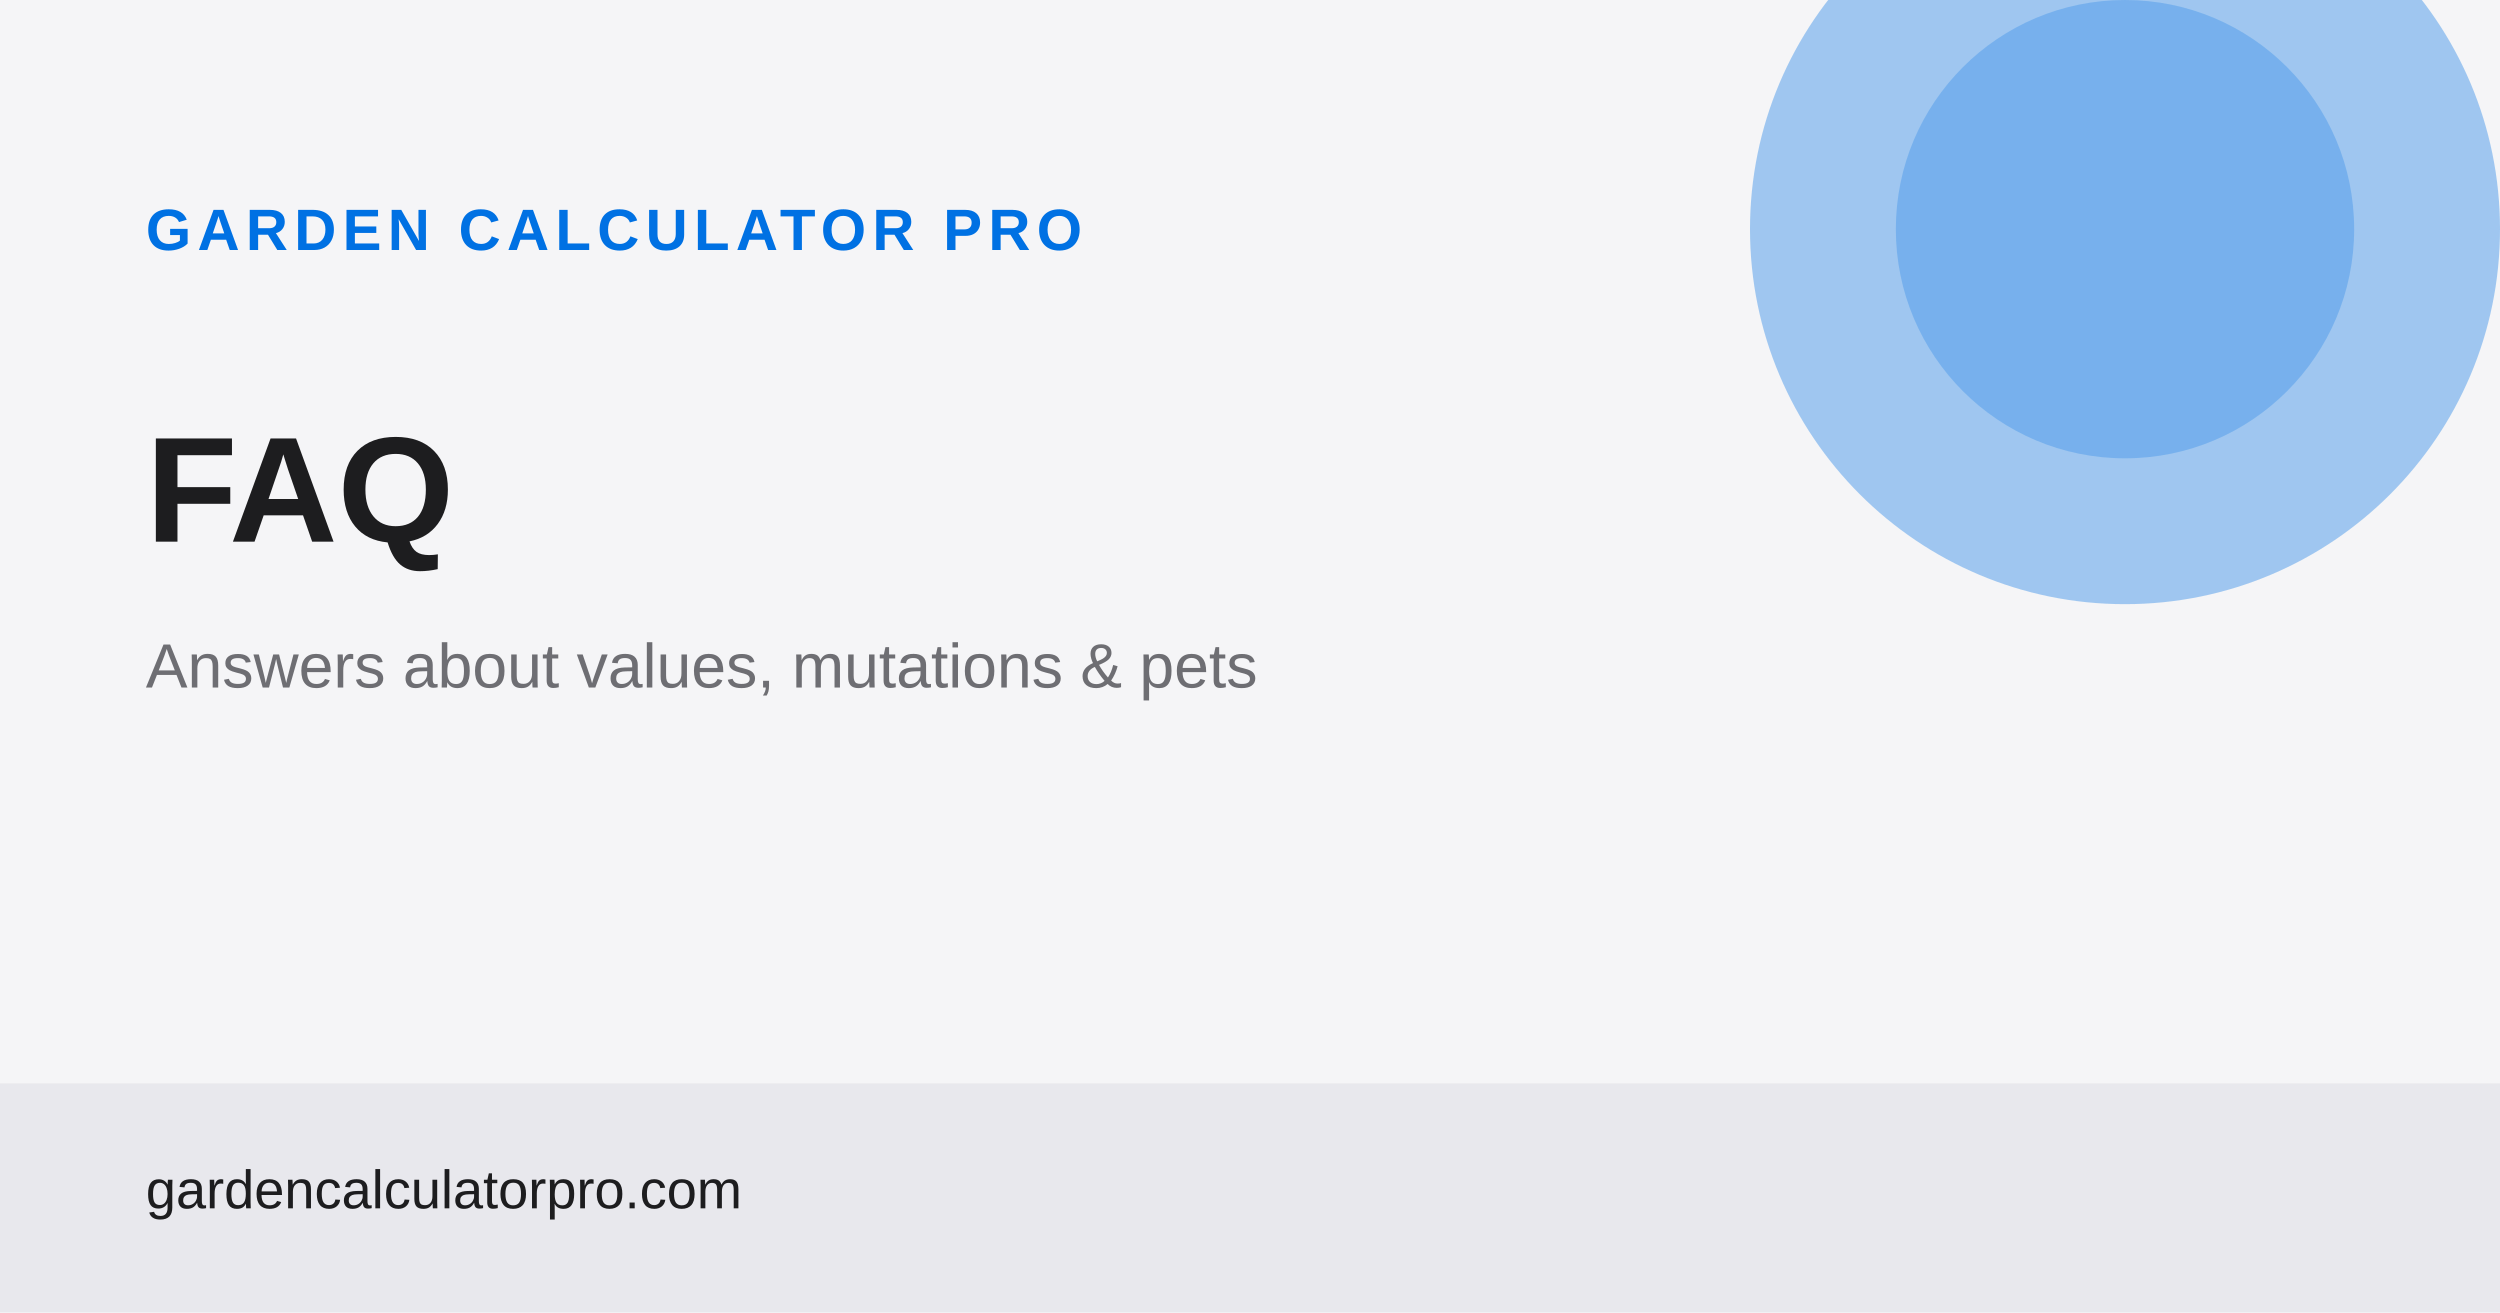
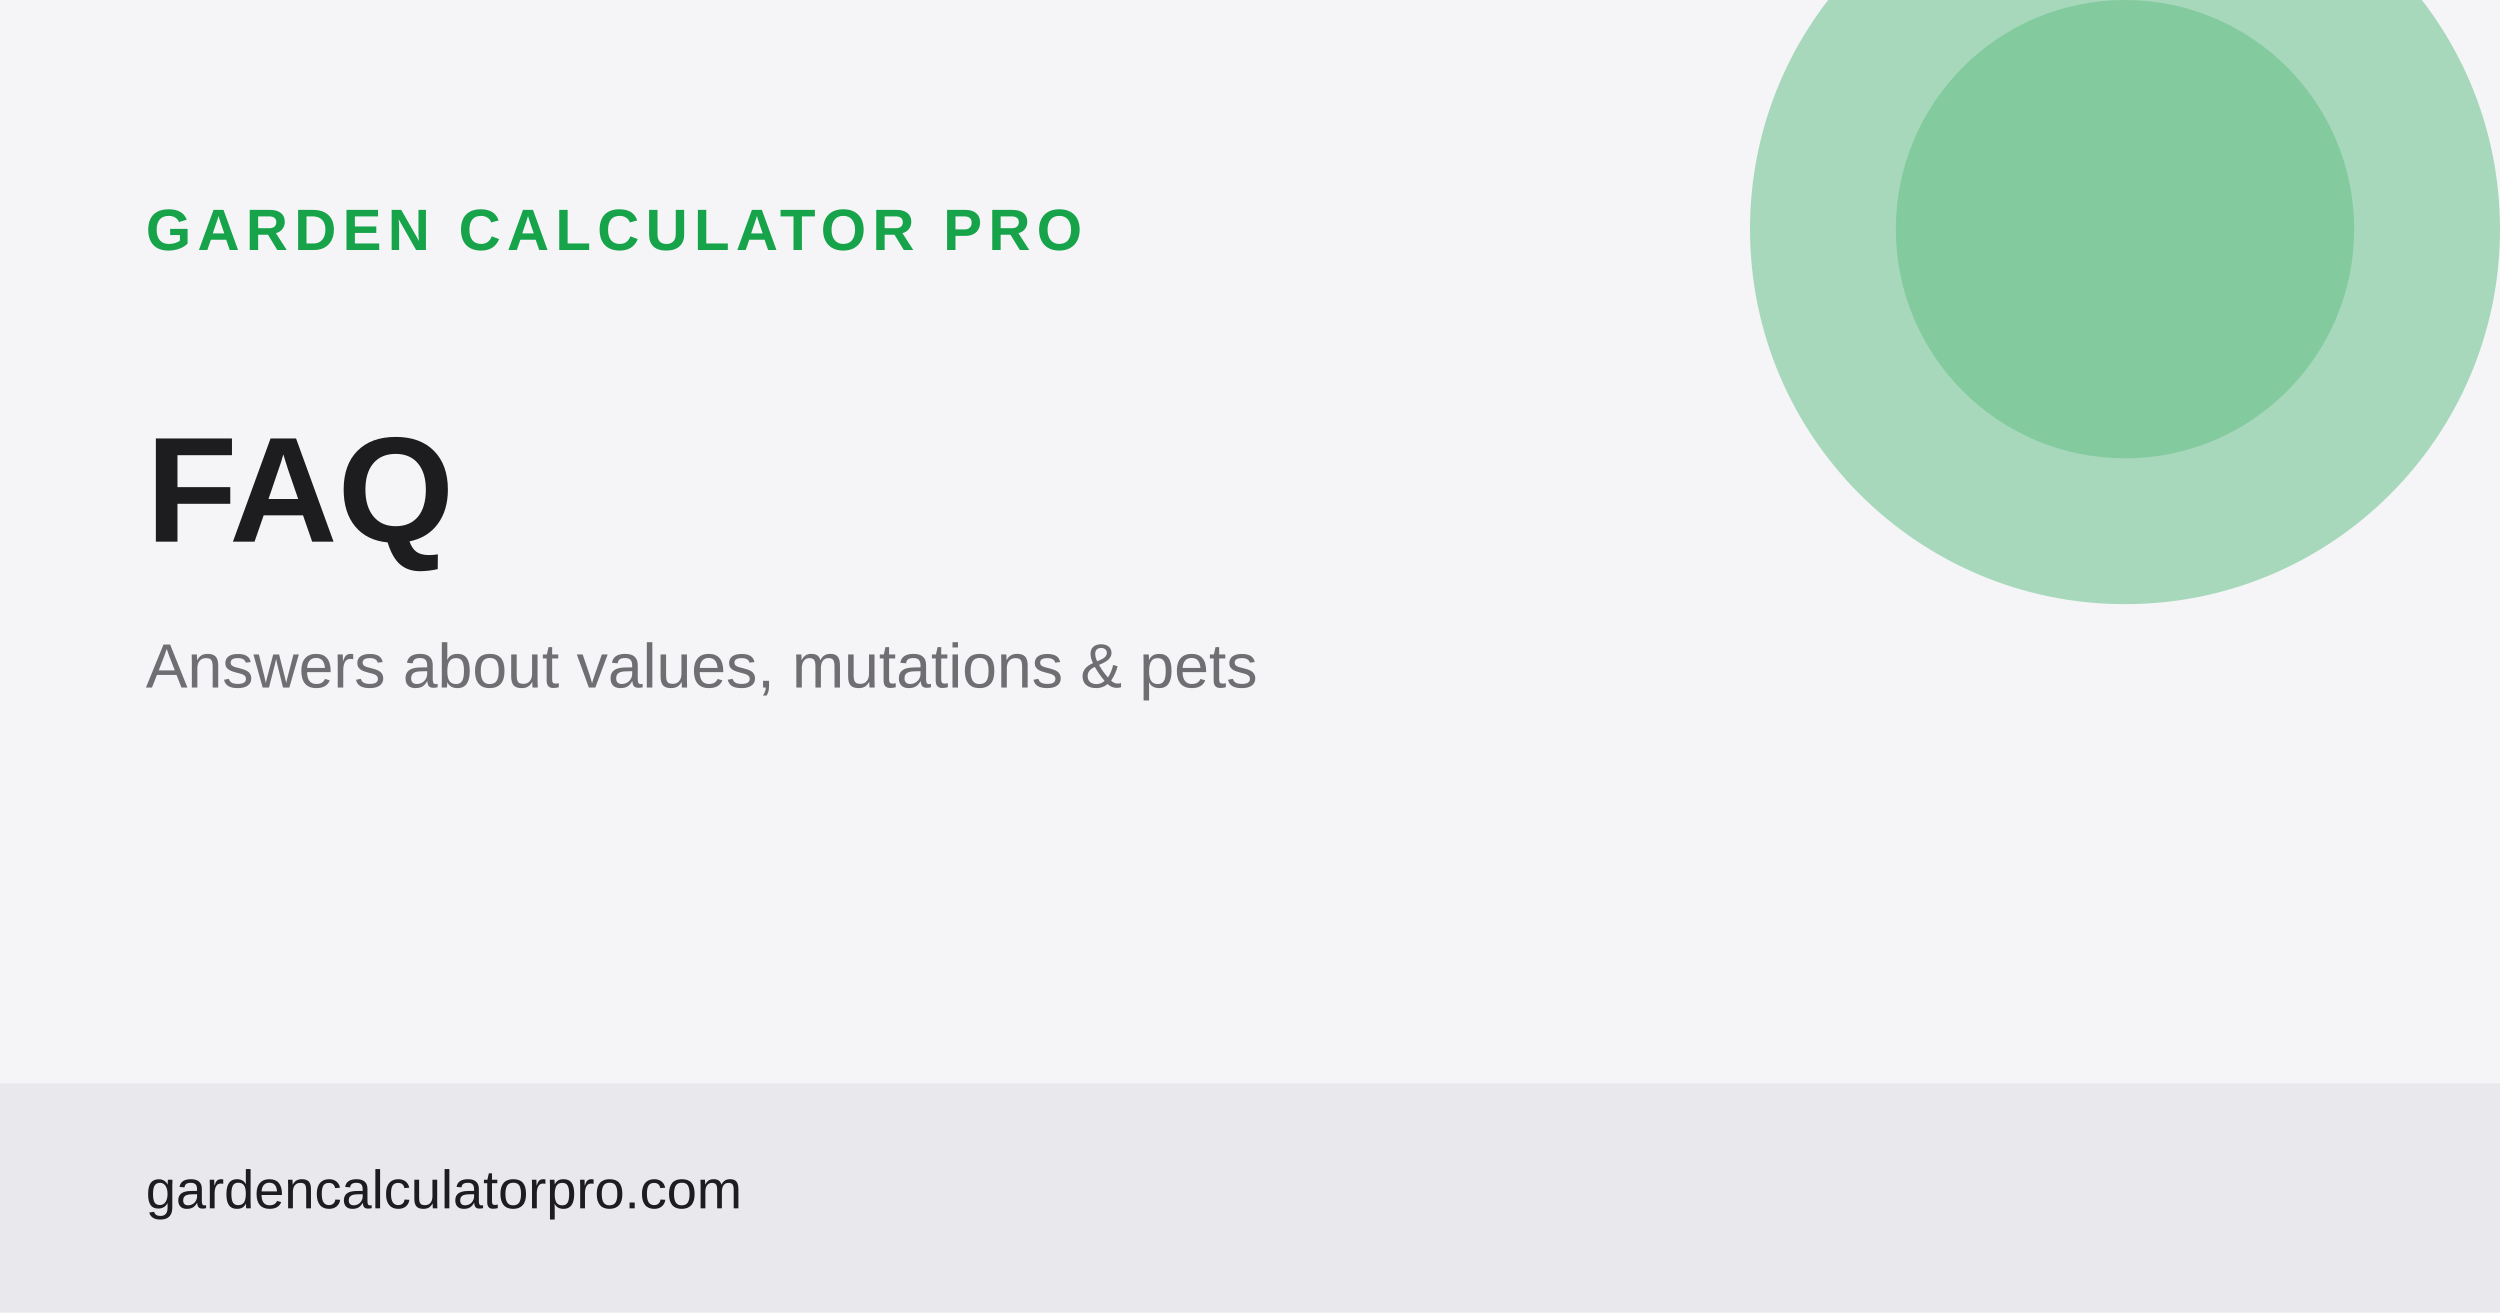
<svg xmlns="http://www.w3.org/2000/svg" width="1200" height="630" viewBox="0 0 1200 630" role="img" aria-label="FAQ">
  <rect width="1200" height="630" fill="#f5f5f7" />
-   <circle cx="1020" cy="110" r="180" fill="#0071e3" opacity="0.35" />
-   <circle cx="1020" cy="110" r="110" fill="#0071e3" opacity="0.25" />
+   <circle cx="1020" cy="110" r="180" fill="#16a34a" opacity="0.35" />
+   <circle cx="1020" cy="110" r="110" fill="#16a34a" opacity="0.25" />
  <rect x="0" y="520" width="1200" height="110" fill="#e8e8ed" />
-   <text x="70" y="120" font-family="Arial, Helvetica, sans-serif" font-size="28" font-weight="700" letter-spacing="3" fill="#0071e3">GARDEN CALCULATOR PRO</text>
+   <text x="70" y="120" font-family="Arial, Helvetica, sans-serif" font-size="28" font-weight="700" letter-spacing="3" fill="#16a34a">GARDEN CALCULATOR PRO</text>
  <text x="70" y="260" font-family="Arial, Helvetica, sans-serif" font-size="72" font-weight="800" fill="#1d1d1f">FAQ</text>
  <text x="70" y="330" font-family="Arial, Helvetica, sans-serif" font-size="30" fill="#6e6e73">Answers about values, mutations &amp; pets</text>
  <text x="70" y="580" font-family="Arial, Helvetica, sans-serif" font-size="26" fill="#1d1d1f">gardencalculatorpro.com</text>
</svg>
